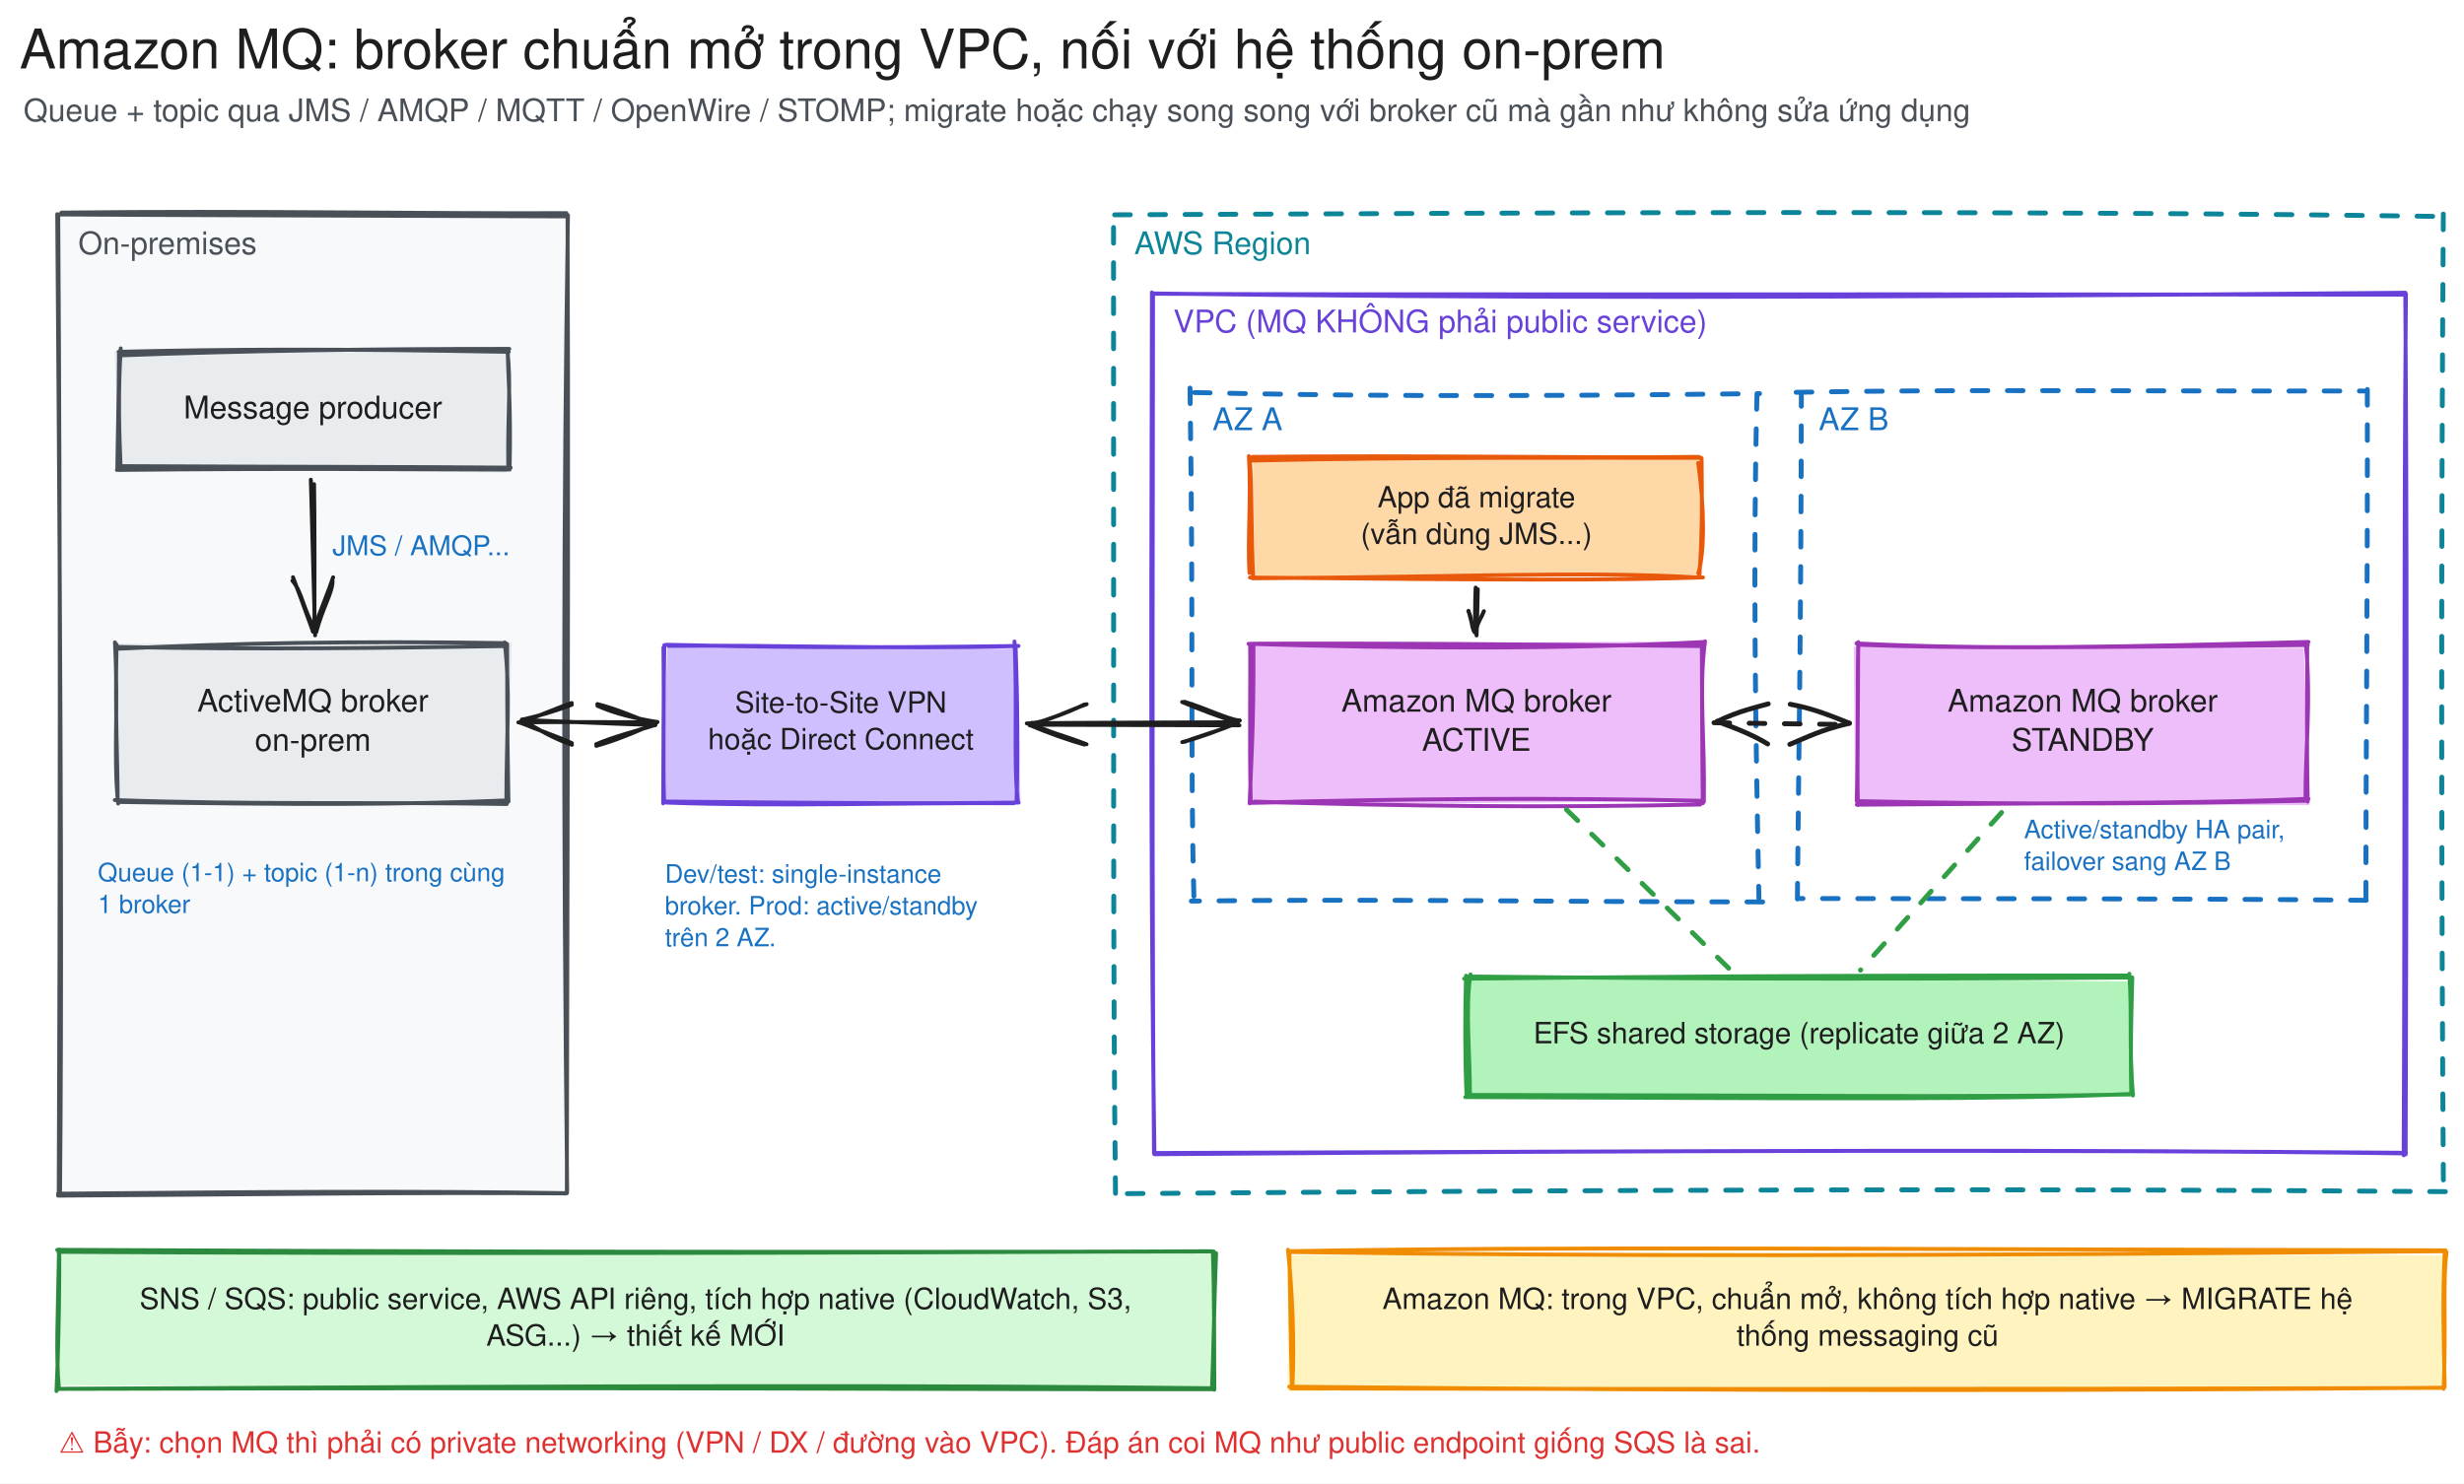
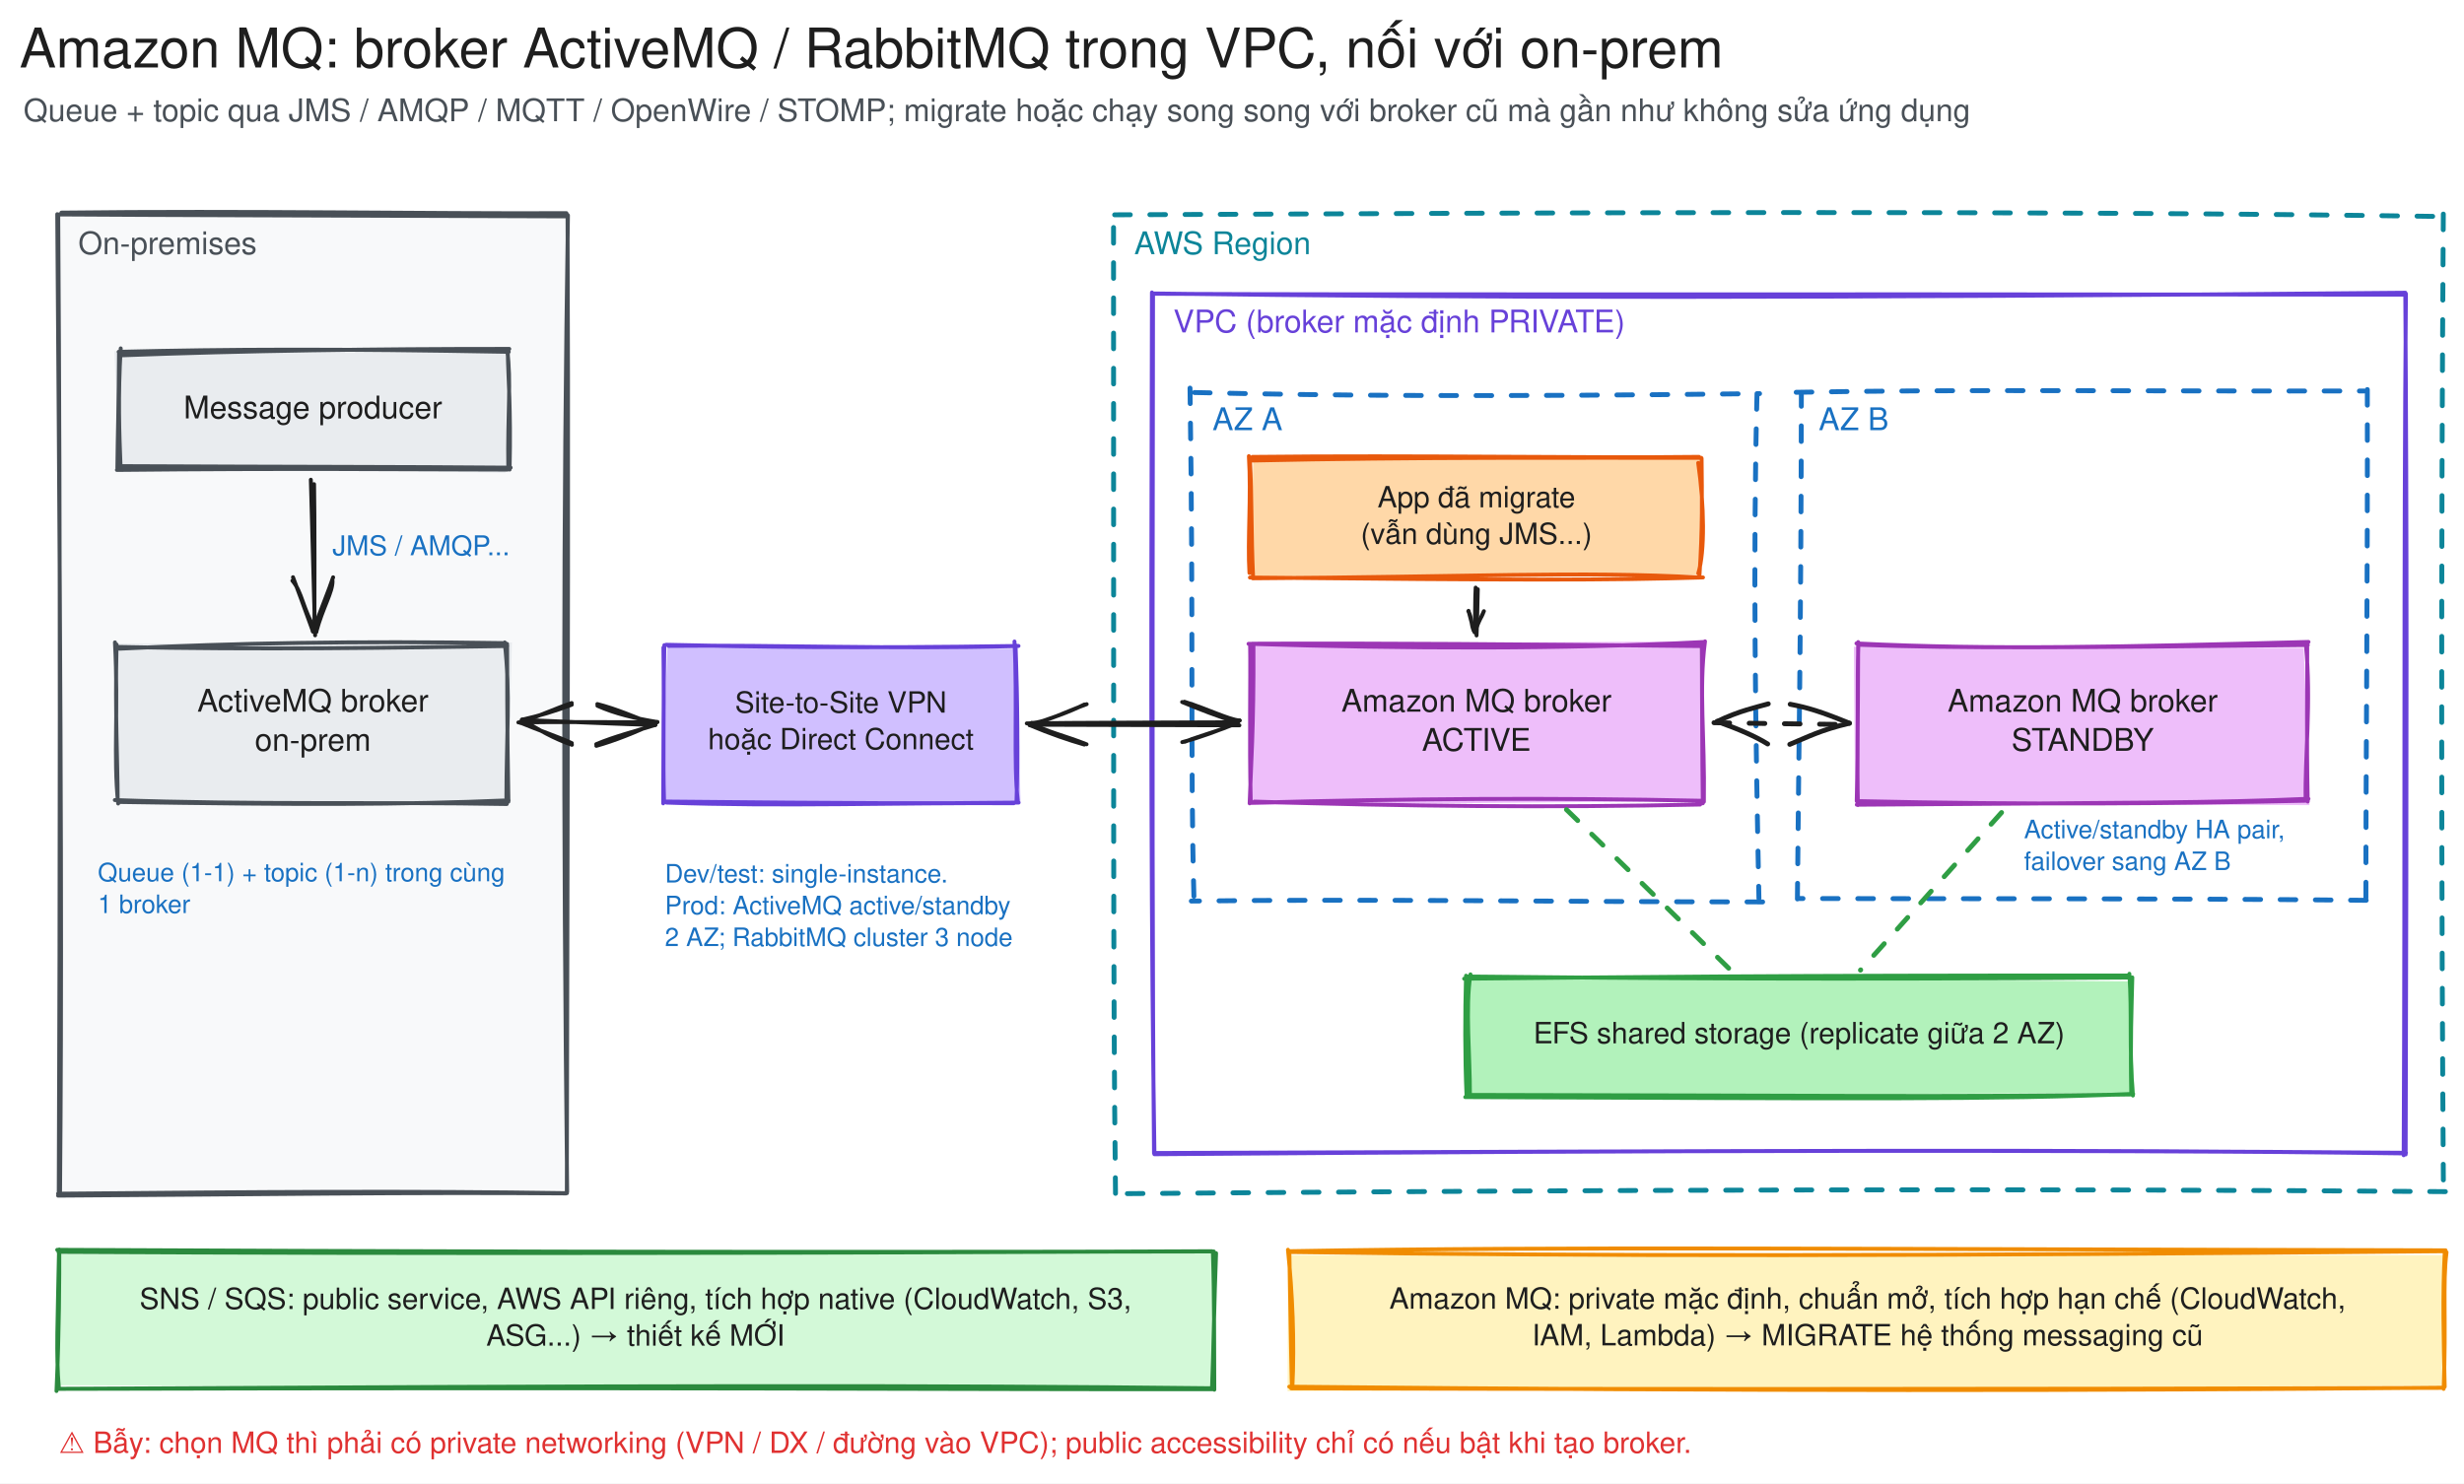
<svg xmlns="http://www.w3.org/2000/svg" version="1.1" viewBox="0 0 1260 758.75" width="1260" height="758.75">
  <defs>
    <style>
      @font-face {
        font-family: "Virgil";
        src: url("https://excalidraw.com/Virgil.woff2");
      }
      @font-face {
        font-family: "Cascadia";
        src: url("https://excalidraw.com/Cascadia.woff2");
      }
    </style>
  </defs>
  <rect x="0" y="0" width="1260" height="758.75" fill="#ffffff" />
-   <g transform="translate(10 10) rotate(0 434.28 17.5)">
-     <text x="0" y="25" font-family="Helvetica, Segoe UI Emoji" font-size="28px" fill="#1e1e1e" text-anchor="start" style="white-space: pre;" direction="ltr">Amazon MQ: broker chuẩn mở trong VPC, nối với hệ thống on-prem</text>
+   <g transform="translate(10.0 10.0) rotate(0 448.29 17.5)">
+     <text x="0" y="24.5" font-family="Helvetica, Segoe UI Emoji" font-size="28px" fill="#1e1e1e" text-anchor="start" style="white-space: pre;" direction="ltr">Amazon MQ: broker ActiveMQ / RabbitMQ trong VPC, nối với on-prem</text>
  </g>
  <g transform="translate(12 48) rotate(0 505.52 10)">
    <text x="0" y="14" font-family="Helvetica, Segoe UI Emoji" font-size="16px" fill="#495057" text-anchor="start" style="white-space: pre;" direction="ltr">Queue + topic qua JMS / AMQP / MQTT / OpenWire / STOMP; migrate hoặc chạy song song với broker cũ mà gần như không sửa ứng dụng</text>
  </g>
  <g stroke-linecap="round" transform="translate(30 110) rotate(0 130 250)">
    <path d="M0.3 0.69 L259.93 1.6 L258.47 498.6 L-1.69 500.15" stroke="none" stroke-width="0" fill="#f8f9fa" />
    <path d="M1.41 -1.26 C95.52 -2.37, 190.63 -0.63, 259.63 -0.98 M-0.46 -0.31 C57.11 0.06, 113.4 0.15, 259.43 0.67 M260.43 0.13 C258.07 152.27, 257.85 305.54, 260.03 499.57 M260.22 -0.14 C260.72 105.7, 260.5 210.63, 259.85 499.78 M259.44 500.41 C180.76 499.75, 100.78 500.95, -0.3 501.54 M259.94 500.26 C181.97 499.07, 103.73 499.58, -0.33 500.54 M0.71 499.72 C1.55 399.41, 1.55 299.14, -0.73 -0.45 M0.06 499.79 C0.67 338.97, 0.94 178.53, -0.22 -0.09" stroke="#495057" stroke-width="2" fill="none" />
  </g>
  <g transform="translate(40 116) rotate(0 48.24 10)">
    <text x="0" y="14" font-family="Helvetica, Segoe UI Emoji" font-size="16px" fill="#495057" text-anchor="start" style="white-space: pre;" direction="ltr">On-premises</text>
  </g>
  <g stroke-linecap="round" transform="translate(570 110) rotate(0 340 250)">
    <path d="M-0.01 -0.13 C231.17 -1.22, 460.76 -2.44, 679.86 0.74 M679.43 -0.5 C678.2 176.8, 678.45 353.99, 679.49 500.51 M680.47 499.49 C470.12 497.85, 261.49 498.46, -0.59 500.56 M0.43 500.37 C-0.91 386.54, -0.4 273.21, -0.58 0.03" stroke="#0c8599" stroke-width="2.5" fill="none" stroke-dasharray="8 10" />
  </g>
  <g transform="translate(580 116) rotate(0 43.76 10)">
    <text x="0" y="14" font-family="Helvetica, Segoe UI Emoji" font-size="16px" fill="#0c8599" text-anchor="start" style="white-space: pre;" direction="ltr">AWS Region</text>
  </g>
  <g stroke-linecap="round" transform="translate(590 150) rotate(0 320 220)">
    <path d="M-0.57 0.26 C131.85 0.88, 263.56 0.25, 640.24 0.72 M0.25 0.1 C167.02 2.43, 333.08 2.56, 640.02 -0.28 M640.31 0.29 C639.06 139.93, 639.91 281.9, 639.15 440.88 M639.97 0.12 C640.87 118.5, 640.75 236.8, 640.17 440.46 M639.98 439.95 C471.25 437.62, 301.42 438.77, 0.54 439.72 M640.34 439.61 C454.87 438.17, 269.87 438.27, 0.32 440.36 M0.33 439.03 C-1.34 329.49, -1.57 218.65, -0.94 -0.42 M0.12 439.89 C-0.67 348.46, -0.77 256.93, -0.38 0.1" stroke="#6741d9" stroke-width="2" fill="none" />
  </g>
-   <g transform="translate(600 156) rotate(0 133.6 10)">
-     <text x="0" y="14" font-family="Helvetica, Segoe UI Emoji" font-size="16px" fill="#6741d9" text-anchor="start" style="white-space: pre;" direction="ltr">VPC (MQ KHÔNG phải public service)</text>
+   <g transform="translate(600.0 156.0) rotate(0 113.95 10.0)">
+     <text x="0" y="14.0" font-family="Helvetica, Segoe UI Emoji" font-size="16px" fill="#6741d9" text-anchor="start" style="white-space: pre;" direction="ltr">VPC (broker mặc định PRIVATE)</text>
  </g>
  <g stroke-linecap="round" transform="translate(610 200) rotate(0 145 130)">
    <path d="M0.81 0.77 C73.42 2.41, 145.4 3, 289.78 1.33 M288.47 1.33 C286.33 87.03, 287.71 172.21, 289.45 259.42 M291.35 261.31 C188.65 261.29, 89.97 259.72, -0.8 260.87 M0.52 258.41 C-1.38 189.58, 0.4 122.07, -1.47 -1.49" stroke="#1971c2" stroke-width="2.5" fill="none" stroke-dasharray="8 10" />
  </g>
  <g transform="translate(620 206) rotate(0 17.6 10)">
    <text x="0" y="14" font-family="Helvetica, Segoe UI Emoji" font-size="16px" fill="#1971c2" text-anchor="start" style="white-space: pre;" direction="ltr">AZ A</text>
  </g>
  <g stroke-linecap="round" transform="translate(920 200) rotate(0 145 130)">
    <path d="M-1.49 0.65 C83.78 -0.93, 170.68 0.18, 288.88 -0.02 M290.56 -0.76 C290.79 96.93, 289.78 192.63, 289.84 260.17 M289.99 260.48 C178.31 259.34, 67.73 259.8, -0.65 259.56 M-0.87 259.79 C-0.35 194.55, 0.96 131.83, 1.15 1.22" stroke="#1971c2" stroke-width="2.5" fill="none" stroke-dasharray="8 10" />
  </g>
  <g transform="translate(930 206) rotate(0 17.6 10)">
    <text x="0" y="14" font-family="Helvetica, Segoe UI Emoji" font-size="16px" fill="#1971c2" text-anchor="start" style="white-space: pre;" direction="ltr">AZ B</text>
  </g>
  <g stroke-linecap="round" transform="translate(60 180) rotate(0 100 30)">
    <path d="M-1.52 -0.38 L198.86 0.41 L198.48 61.85 L1.04 58.4" stroke="none" stroke-width="0" fill="#e9ecef" />
    <path d="M1.36 1.76 C65.95 -0.66, 131.02 -1.58, 200.43 -1.55 M0.67 -0.06 C56.63 -1.42, 111.97 -1.66, 200.17 -0.04 M199.36 -0.87 C201.52 14.74, 199.48 31.2, 199.89 59.43 M199.66 -0.57 C199.82 14.31, 201.3 27.21, 200.6 60.17 M201.14 59.19 C144.54 58.71, 89.79 58.84, 1.57 58.41 M199.51 60.18 C144.7 60.08, 88.61 59.46, -0.22 60.36 M1.67 59.19 C0.96 41.27, 0.26 22.99, 1.73 -1.82 M0.02 59.28 C0.19 42.5, 0.76 25.03, 0.87 0.38" stroke="#495057" stroke-width="2" fill="none" />
  </g>
  <g transform="translate(91.6 200) rotate(0 68.4 10)">
    <text x="68.4" y="14" font-family="Helvetica, Segoe UI Emoji" font-size="16px" fill="#1e1e1e" text-anchor="middle" style="white-space: pre;" direction="ltr">Message producer</text>
  </g>
  <g stroke-linecap="round" transform="translate(60 330) rotate(0 100 40)">
    <path d="M-0.84 -0.89 L201.79 -1.41 L199.71 80.32 L-1.25 79.97" stroke="none" stroke-width="0" fill="#e9ecef" />
    <path d="M0.99 1.79 C60.71 -1.1, 120.14 -2.26, 198.5 -1.06 M-0.31 0.88 C71.79 2.4, 143.21 1.32, 199.39 0.43 M198.09 -1.43 C201.09 24.59, 198.95 47.28, 198.96 78.09 M199.3 -0.65 C199.49 16.68, 199.13 33.55, 199.98 80.04 M199.14 81.24 C134.59 80.1, 69.21 81.73, -1.28 79.21 M200.08 79.35 C145.55 81.67, 92.09 81.62, 0.48 80.18 M0.42 80.98 C-2.12 56.61, 0.65 33.77, -1.22 -1.45 M0.16 79.04 C0.15 58.42, -1.22 36.85, -0.39 -0.35" stroke="#495057" stroke-width="2" fill="none" />
  </g>
  <g transform="translate(95.92 350) rotate(0 64.08 20)">
    <text x="64.08" y="14" font-family="Helvetica, Segoe UI Emoji" font-size="16px" fill="#1e1e1e" text-anchor="middle" style="white-space: pre;" direction="ltr">ActiveMQ broker</text>
    <text x="64.08" y="34" font-family="Helvetica, Segoe UI Emoji" font-size="16px" fill="#1e1e1e" text-anchor="middle" style="white-space: pre;" direction="ltr">on-prem</text>
  </g>
  <g stroke-linecap="round" transform="translate(340 330) rotate(0 90 40)">
    <path d="M1.29 1.03 L180.25 1.79 L181.82 80.1 L-1.82 79.66" stroke="none" stroke-width="0" fill="#d0bfff" />
    <path d="M1.86 0.35 C58.46 -0.25, 116.37 2.15, 178.87 0.46 M0.67 -0.22 C47.36 0.82, 94.76 1.68, 180.83 0.38 M178.77 -1.89 C180.3 28.44, 178.24 60.9, 180.44 79.43 M179.28 -0.04 C180.39 28.79, 180.56 57.72, 179.78 80.47 M178.43 80.83 C118.47 80.5, 59.37 82.6, 0.84 80.51 M180.89 80.5 C138.74 81.03, 96.57 80.9, -0.27 79.96 M-0.43 79.54 C-1.11 57.39, -0.3 34.9, -0.75 1.2 M-0.86 80.9 C-0.8 52.54, -0.67 23.95, -0.27 -0.05" stroke="#6741d9" stroke-width="2" fill="none" />
  </g>
  <g transform="translate(358.3 351.25) rotate(0 71.7 18.75)">
    <text x="71.7" y="13.25" font-family="Helvetica, Segoe UI Emoji" font-size="15px" fill="#1e1e1e" text-anchor="middle" style="white-space: pre;" direction="ltr">Site-to-Site VPN</text>
    <text x="71.7" y="32" font-family="Helvetica, Segoe UI Emoji" font-size="15px" fill="#1e1e1e" text-anchor="middle" style="white-space: pre;" direction="ltr">hoặc Direct Connect</text>
  </g>
  <g stroke-linecap="round" transform="translate(640 235) rotate(0 115 30)">
    <path d="M0.92 -1.95 L229.22 -0.27 L229.42 59.1 L-0.68 60.49" stroke="none" stroke-width="0" fill="#ffd8a8" />
    <path d="M0.43 -1.31 C84.51 -2.25, 170.28 -0.62, 228.83 -1.33 M-0.55 0.57 C83.72 -1.29, 167.14 -0.8, 229.99 -0.82 M228.4 1.75 C231.52 23.56, 231.84 47.18, 228.43 58.27 M230.13 -0.56 C230.3 18.29, 230.67 35.14, 229.03 59.45 M229.59 60.4 C168.79 56.96, 110.37 60.17, 0.6 60.78 M230.85 60.35 C182.32 61.86, 135.38 61.72, -0.83 60.4 M-1.08 58.04 C-2.14 41.24, -0.05 18.85, -1.37 -1.71 M0.79 60.33 C-0.23 38.59, 0.16 18.57, -0.81 0.18" stroke="#e8590c" stroke-width="2" fill="none" />
  </g>
  <g transform="translate(695.75 246.25) rotate(0 59.25 18.75)">
    <text x="59.25" y="13.25" font-family="Helvetica, Segoe UI Emoji" font-size="15px" fill="#1e1e1e" text-anchor="middle" style="white-space: pre;" direction="ltr">App đã migrate</text>
    <text x="59.25" y="32" font-family="Helvetica, Segoe UI Emoji" font-size="15px" fill="#1e1e1e" text-anchor="middle" style="white-space: pre;" direction="ltr">(vẫn dùng JMS...)</text>
  </g>
  <g stroke-linecap="round" transform="translate(640 330) rotate(0 115 40)">
    <path d="M0.22 -0.55 L228.9 -2 L230.61 79.67 L-0.9 81.76" stroke="none" stroke-width="0" fill="#eebefa" />
    <path d="M-1.55 -0.71 C79.09 1.85, 160.31 2.1, 231.44 -1.65 M0.24 -0.77 C68.09 -1.06, 135.77 -0.5, 230.38 0.46 M231.88 -1.98 C228.65 22.73, 231.8 46.02, 231.31 80.08 M230.16 -0.26 C230.48 26.67, 230.37 56.04, 230.76 80.86 M229.39 81.5 C152.79 83.16, 76.46 82.39, 1.43 79.99 M230.31 79.57 C154.23 77.91, 77.7 78.44, -0.68 80.62 M-0.98 80.9 C-0.35 61.61, 1.18 43.04, 0.97 -0.03 M-0.43 79.45 C-1.19 48.28, -0.42 16.6, -0.74 -0.43" stroke="#9c36b5" stroke-width="2" fill="none" />
  </g>
  <g transform="translate(684.28 350) rotate(0 70.72 20)">
    <text x="70.72" y="14" font-family="Helvetica, Segoe UI Emoji" font-size="16px" fill="#1e1e1e" text-anchor="middle" style="white-space: pre;" direction="ltr">Amazon MQ broker</text>
    <text x="70.72" y="34" font-family="Helvetica, Segoe UI Emoji" font-size="16px" fill="#1e1e1e" text-anchor="middle" style="white-space: pre;" direction="ltr">ACTIVE</text>
  </g>
  <g stroke-linecap="round" transform="translate(950 330) rotate(0 115 40)">
    <path d="M-1.99 0.79 L228.06 1.36 L230.95 81.8 L-1.38 81.2" stroke="none" stroke-width="0" fill="#eebefa" />
    <path d="M-0.68 -0.91 C68.75 2.52, 135.16 0.85, 230.49 -1.67 M0.85 -0.18 C53.33 1.72, 107.48 1.22, 230.12 -0.08 M229.16 -0.12 C232 29.45, 228.54 57.59, 229.02 79.52 M229.83 0.92 C229.92 23.01, 229.41 45.03, 230.08 79.96 M230.47 78.55 C184.06 80.65, 138.25 80.6, -0.5 81.59 M230.14 79.54 C158.64 81.08, 87.22 81.7, -0.16 79.74 M0.07 81.77 C-0.45 60.14, 0.15 40.24, 0.2 -1.6 M-0.54 79.68 C0.41 49.56, -0.37 17.25, 0.28 0.66" stroke="#9c36b5" stroke-width="2" fill="none" />
  </g>
  <g transform="translate(994.28 350) rotate(0 70.72 20)">
    <text x="70.72" y="14" font-family="Helvetica, Segoe UI Emoji" font-size="16px" fill="#1e1e1e" text-anchor="middle" style="white-space: pre;" direction="ltr">Amazon MQ broker</text>
    <text x="70.72" y="34" font-family="Helvetica, Segoe UI Emoji" font-size="16px" fill="#1e1e1e" text-anchor="middle" style="white-space: pre;" direction="ltr">STANDBY</text>
  </g>
  <g stroke-linecap="round" transform="translate(750 500) rotate(0 170 30)">
    <path d="M0.61 -0.38 L338.59 1.97 L341.55 58.98 L1.8 60.41" stroke="none" stroke-width="0" fill="#b2f2bb" />
    <path d="M-1.3 0.58 C77.95 -0.22, 158.05 -1.16, 338.86 -1.05 M-0.17 -0.56 C92.73 0.41, 185.16 1.06, 339.45 0 M338.88 -1.95 C340.3 18.49, 338.69 36.18, 340.69 60.34 M340.39 -0.08 C340.02 16.1, 339.31 32.22, 339.86 59.83 M340.83 59.49 C269.83 62.55, 199.72 61.88, -0.73 61.13 M340.66 59.78 C255.43 61.18, 170.79 60.26, 0.52 60.02 M1.66 60.23 C1.76 39.75, -0.82 15.78, 1.95 -1.65 M-0.05 60.98 C-0.95 39.39, -0.87 18.77, -0.33 -0.97" stroke="#2f9e44" stroke-width="2" fill="none" />
  </g>
  <g transform="translate(775.925 520.625) rotate(0 144.075 9.375)">
    <text x="144.075" y="13" font-family="Helvetica, Segoe UI Emoji" font-size="15px" fill="#1e1e1e" text-anchor="middle" style="white-space: pre;" direction="ltr">EFS shared storage (replicate giữa 2 AZ)</text>
  </g>
  <g stroke-linecap="round" transform="translate(30 640) rotate(0 295 35)">
    <path d="M-0.06 1.49 L590.02 0.98 L591.65 71.07 L-0.33 68.5" stroke="none" stroke-width="0" fill="#d3f9d8" />
    <path d="M-0.75 -0.74 C163.16 0.02, 327.25 0.61, 590.68 0.09 M-0.1 0.32 C189.28 1.29, 378.52 0.95, 589.7 -0.04 M591.86 0.96 C590.9 24.95, 590.56 51.92, 589.78 70.08 M590.24 0.56 C590.99 23.3, 590.85 47.86, 590.95 70.81 M590.11 70.56 C453.51 70.68, 317.52 69.54, -0.22 70.37 M589.69 70.05 C445.7 68.42, 300.7 68.71, 0.26 70.33 M-1.11 71.47 C0.3 41.06, 0.35 12.33, 0.32 -0.92 M0.09 69.85 C-1.4 52.51, -0.49 36.48, 0.18 -0.53" stroke="#2b8a3e" stroke-width="2" fill="none" />
  </g>
  <g transform="translate(61.975 656.25) rotate(0 263.025 18.75)">
    <text x="263.025" y="13.25" font-family="Helvetica, Segoe UI Emoji" font-size="15px" fill="#1e1e1e" text-anchor="middle" style="white-space: pre;" direction="ltr">SNS / SQS: public service, AWS API riêng, tích hợp native (CloudWatch, S3,</text>
    <text x="263.025" y="32" font-family="Helvetica, Segoe UI Emoji" font-size="15px" fill="#1e1e1e" text-anchor="middle" style="white-space: pre;" direction="ltr">ASG...) → thiết kế MỚI</text>
  </g>
  <g stroke-linecap="round" transform="translate(660 640) rotate(0 295 35)">
    <path d="M-1.38 1.96 L590.36 1.99 L588.62 68.6 L-1.56 71.57" stroke="none" stroke-width="0" fill="#fff3bf" />
    <path d="M-0.08 -0.06 C140.73 -2.53, 281.52 -1.06, 590.56 -0.5 M0.24 0.37 C158.01 2.62, 315.5 2.5, 590.15 -0.03 M591.07 0.51 C589.01 16.38, 590.98 35.74, 589.58 70.38 M590.2 -0.33 C588.94 23.28, 589.62 44.71, 590.13 69.28 M589.28 69.75 C411.71 71.35, 233.79 71.57, -0.72 69.26 M589.62 69.85 C355.18 70.66, 120.19 70.52, 0.26 70.1 M0.85 70.16 C2.07 45.87, 0.82 20.81, -1.38 -0.8 M0.62 69.28 C0.07 47.93, -0.2 24.17, -0.67 0.07" stroke="#f08c00" stroke-width="2" fill="none" />
  </g>
  <g transform="translate(707.65 656.25) rotate(0 247.35 18.75)">
-     <text x="247.35" y="13.25" font-family="Helvetica, Segoe UI Emoji" font-size="15px" fill="#1e1e1e" text-anchor="middle" style="white-space: pre;" direction="ltr">Amazon MQ: trong VPC, chuẩn mở, không tích hợp native → MIGRATE hệ</text>
-     <text x="247.35" y="32" font-family="Helvetica, Segoe UI Emoji" font-size="15px" fill="#1e1e1e" text-anchor="middle" style="white-space: pre;" direction="ltr">thống messaging cũ</text>
+     <text x="247.35" y="13.12" font-family="Helvetica, Segoe UI Emoji" font-size="15px" fill="#1e1e1e" text-anchor="middle" style="white-space: pre;" direction="ltr">Amazon MQ: private mặc định, chuẩn mở, tích hợp hạn chế (CloudWatch,</text>
+     <text x="247.35" y="31.88" font-family="Helvetica, Segoe UI Emoji" font-size="15px" fill="#1e1e1e" text-anchor="middle" style="white-space: pre;" direction="ltr">IAM, Lambda) → MIGRATE hệ thống messaging cũ</text>
  </g>
  <g stroke-linecap="round">
    <g transform="translate(160 246) rotate(0 0 39)">
      <path d="M-1.05 -0.64 C-0.75 12.52, 0.86 65.94, 1.14 78.95 M0.6 1.63 C0.9 14.48, 0.86 64.53, 0.79 77.33" stroke="#1e1e1e" stroke-width="2" fill="none" />
    </g>
    <g transform="translate(160 246) rotate(0 0 39)">
      <path d="M-10.48 51.01 C-5.33 57.08, -5.42 64.85, 1.74 77.16 M-10.17 49.22 C-7.4 56.41, -5.09 62.91, 0.04 76.98" stroke="#1e1e1e" stroke-width="2" fill="none" />
    </g>
    <g transform="translate(160 246) rotate(0 0 39)">
      <path d="M10.05 51.06 C10.17 56.94, 5.06 64.7, 1.74 77.16 M10.35 49.27 C7.97 56.43, 5.12 62.92, 0.04 76.98" stroke="#1e1e1e" stroke-width="2" fill="none" />
    </g>
  </g>
  <g stroke-linecap="round">
    <g transform="translate(266 370) rotate(0 34 0)">
      <path d="M-0.93 -0.5 C10.49 -0.78, 57.12 -0.69, 68.77 -0.54 M0.79 -1.8 C12.09 -1.43, 56.91 0.7, 68.23 0.71" stroke="#1e1e1e" stroke-width="2" fill="none" />
    </g>
    <g transform="translate(266 370) rotate(0 34 0)">
      <path d="M26.4 -9.56 C17.37 -6.13, 9.84 -3.92, 1.01 -1.9 M26.36 -10.43 C18.44 -7.79, 10.2 -3.97, -0.02 -0.42" stroke="#1e1e1e" stroke-width="2" fill="none" />
    </g>
    <g transform="translate(266 370) rotate(0 34 0)">
      <path d="M26.47 10.96 C17.21 7.78, 9.66 3.39, 1.01 -1.9 M26.42 10.09 C18.34 6.35, 10.08 3.79, -0.02 -0.42" stroke="#1e1e1e" stroke-width="2" fill="none" />
    </g>
    <g transform="translate(266 370) rotate(0 34 0)">
      <path d="M38.94 11.48 C47.93 8.96, 58.63 4.79, 70.16 -0.7 M38.9 10.61 C48.43 6.64, 57.81 4.29, 69.13 0.79" stroke="#1e1e1e" stroke-width="2" fill="none" />
    </g>
    <g transform="translate(266 370) rotate(0 34 0)">
      <path d="M39.5 -9.03 C48.51 -4.95, 59.03 -2.52, 70.16 -0.7 M39.45 -9.9 C48.96 -7.49, 58.16 -3.47, 69.13 0.79" stroke="#1e1e1e" stroke-width="2" fill="none" />
    </g>
  </g>
  <g stroke-linecap="round">
    <g transform="translate(526 370) rotate(0 54 0)">
      <path d="M0.33 0.68 C18.11 0.7, 89.91 0.93, 107.79 1 M-0.95 -0.01 C16.56 -0.39, 88.8 -0.48, 106.74 -0.6" stroke="#1e1e1e" stroke-width="2" fill="none" />
    </g>
    <g transform="translate(526 370) rotate(0 54 0)">
      <path d="M29.69 -9.84 C19.23 -6.06, 8.32 -0.41, 1.5 -0.22 M28.53 -9.69 C20.49 -5.65, 11.15 -2.48, 0.65 0.92" stroke="#1e1e1e" stroke-width="2" fill="none" />
    </g>
    <g transform="translate(526 370) rotate(0 54 0)">
      <path d="M29.63 10.68 C19.05 6.41, 8.15 4.02, 1.5 -0.22 M28.47 10.83 C20.33 8.5, 11.01 5.29, 0.65 0.92" stroke="#1e1e1e" stroke-width="2" fill="none" />
    </g>
    <g transform="translate(526 370) rotate(0 54 0)">
      <path d="M79.72 9.43 C91.21 5, 102.39 2.59, 107.91 -1.5 M78.56 9.58 C87.92 7.16, 96.1 3.94, 107.05 -0.35" stroke="#1e1e1e" stroke-width="2" fill="none" />
    </g>
    <g transform="translate(526 370) rotate(0 54 0)">
      <path d="M79.64 -11.09 C91.32 -7.48, 102.53 -1.84, 107.91 -1.5 M78.49 -10.94 C87.99 -6.99, 96.19 -3.83, 107.05 -0.35" stroke="#1e1e1e" stroke-width="2" fill="none" />
    </g>
  </g>
  <g stroke-linecap="round">
    <g transform="translate(755 301) rotate(0 0 11.5)">
      <path d="M0.69 0.39 C0.59 4.4, 0.28 20.4, 0.05 24.02 M-0.4 -0.45 C-0.72 3.25, -0.64 18.54, -0.87 22.43" stroke="#1e1e1e" stroke-width="2" fill="none" />
    </g>
    <g transform="translate(755 301) rotate(0 0 11.5)">
      <path d="M-4.17 11.58 C-2.26 14.8, -2.79 19.08, -1.28 21.69 M-4.05 11.41 C-3.06 14.9, -2.36 18.57, -0.82 22.25" stroke="#1e1e1e" stroke-width="2" fill="none" />
    </g>
    <g transform="translate(755 301) rotate(0 0 11.5)">
      <path d="M3.69 11.77 C2.79 14.96, -0.56 19.17, -1.28 21.69 M3.82 11.6 C2.23 15.02, 0.36 18.63, -0.82 22.25" stroke="#1e1e1e" stroke-width="2" fill="none" />
    </g>
  </g>
  <g stroke-linecap="round">
    <g transform="translate(876 370) rotate(0 34 0)">
      <path d="M0.47 -0.35 C11.89 -0.18, 56.94 0.51, 68.12 0.56" stroke="#1e1e1e" stroke-width="2.5" fill="none" stroke-dasharray="8 10" />
    </g>
    <g transform="translate(876 370) rotate(0 34 0)">
      <path d="M28.22 -10 C22.11 -8.22, 13.49 -6.5, 2.09 -1" stroke="#1e1e1e" stroke-width="2.5" fill="none" />
    </g>
    <g transform="translate(876 370) rotate(0 34 0)">
      <path d="M27.92 10.52 C21.98 6.8, 13.43 3.03, 2.09 -1" stroke="#1e1e1e" stroke-width="2.5" fill="none" />
    </g>
    <g transform="translate(876 370) rotate(0 34 0)">
      <path d="M39.23 10.72 C48.38 6.98, 54.93 3.39, 69.73 -0.09" stroke="#1e1e1e" stroke-width="2.5" fill="none" />
    </g>
    <g transform="translate(876 370) rotate(0 34 0)">
      <path d="M39.45 -9.8 C48.45 -8.05, 54.94 -6.14, 69.73 -0.09" stroke="#1e1e1e" stroke-width="2.5" fill="none" />
    </g>
  </g>
  <g stroke-linecap="round">
    <g transform="translate(800.5574 414.1769) rotate(0 42.09885 40.82312)">
      <path d="M0.48 -0.07 C14.47 13.41, 69.36 67.28, 83.47 81.08" stroke="#2f9e44" stroke-width="2.5" fill="none" stroke-dasharray="8 10" />
    </g>
  </g>
  <g stroke-linecap="round">
    <g transform="translate(1024.721 414.4459) rotate(0 -36.75213 40.55408)">
      <path d="M-1.2 1.14 C-13.51 14.8, -61.18 68.35, -73.35 81.75" stroke="#2f9e44" stroke-width="2.5" fill="none" stroke-dasharray="8 10" />
    </g>
  </g>
  <g transform="translate(170 272) rotate(0 48.23 8.75)">
    <text x="0" y="12" font-family="Helvetica, Segoe UI Emoji" font-size="14px" fill="#1971c2" text-anchor="start" style="white-space: pre;" direction="ltr">JMS / AMQP...</text>
  </g>
  <g transform="translate(1035 418) rotate(0 73.645 16.25)">
    <text x="0" y="10.75" font-family="Helvetica, Segoe UI Emoji" font-size="13px" fill="#1971c2" text-anchor="start" style="white-space: pre;" direction="ltr">Active/standby HA pair,</text>
    <text x="0" y="27" font-family="Helvetica, Segoe UI Emoji" font-size="13px" fill="#1971c2" text-anchor="start" style="white-space: pre;" direction="ltr">failover sang AZ B</text>
  </g>
-   <g transform="translate(340 440) rotate(0 89.44 24.375)">
-     <text x="0" y="11.5" font-family="Helvetica, Segoe UI Emoji" font-size="13px" fill="#1971c2" text-anchor="start" style="white-space: pre;" direction="ltr">Dev/test: single-instance</text>
-     <text x="0" y="27.75" font-family="Helvetica, Segoe UI Emoji" font-size="13px" fill="#1971c2" text-anchor="start" style="white-space: pre;" direction="ltr">broker. Prod: active/standby</text>
-     <text x="0" y="44" font-family="Helvetica, Segoe UI Emoji" font-size="13px" fill="#1971c2" text-anchor="start" style="white-space: pre;" direction="ltr">trên 2 AZ.</text>
+   <g transform="translate(340.0 440.0) rotate(0 92.64 24.38)">
+     <text x="0" y="11.38" font-family="Helvetica, Segoe UI Emoji" font-size="13px" fill="#1971c2" text-anchor="start" style="white-space: pre;" direction="ltr">Dev/test: single-instance.</text>
+     <text x="0" y="27.62" font-family="Helvetica, Segoe UI Emoji" font-size="13px" fill="#1971c2" text-anchor="start" style="white-space: pre;" direction="ltr">Prod: ActiveMQ active/standby</text>
+     <text x="0" y="43.88" font-family="Helvetica, Segoe UI Emoji" font-size="13px" fill="#1971c2" text-anchor="start" style="white-space: pre;" direction="ltr">2 AZ; RabbitMQ cluster 3 node</text>
  </g>
  <g transform="translate(50 440) rotate(0 109.655 16.25)">
    <text x="0" y="10.75" font-family="Helvetica, Segoe UI Emoji" font-size="13px" fill="#1971c2" text-anchor="start" style="white-space: pre;" direction="ltr">Queue (1-1) + topic (1-n) trong cùng</text>
    <text x="0" y="27" font-family="Helvetica, Segoe UI Emoji" font-size="13px" fill="#1971c2" text-anchor="start" style="white-space: pre;" direction="ltr">1 broker</text>
  </g>
-   <g transform="translate(30 730) rotate(0 440.1 9.375)">
-     <text x="0" y="13" font-family="Helvetica, Segoe UI Emoji" font-size="15px" fill="#e03131" text-anchor="start" style="white-space: pre;" direction="ltr">⚠ Bẫy: chọn MQ thì phải có private networking (VPN / DX / đường vào VPC). Đáp án coi MQ như public endpoint giống SQS là sai.</text>
+   <g transform="translate(30.0 730.0) rotate(0 440.1 9.38)">
+     <text x="0" y="13.12" font-family="Helvetica, Segoe UI Emoji" font-size="15px" fill="#e03131" text-anchor="start" style="white-space: pre;" direction="ltr">⚠ Bẫy: chọn MQ thì phải có private networking (VPN / DX / đường vào VPC); public accessibility chỉ có nếu bật khi tạo broker.</text>
  </g>
</svg>
